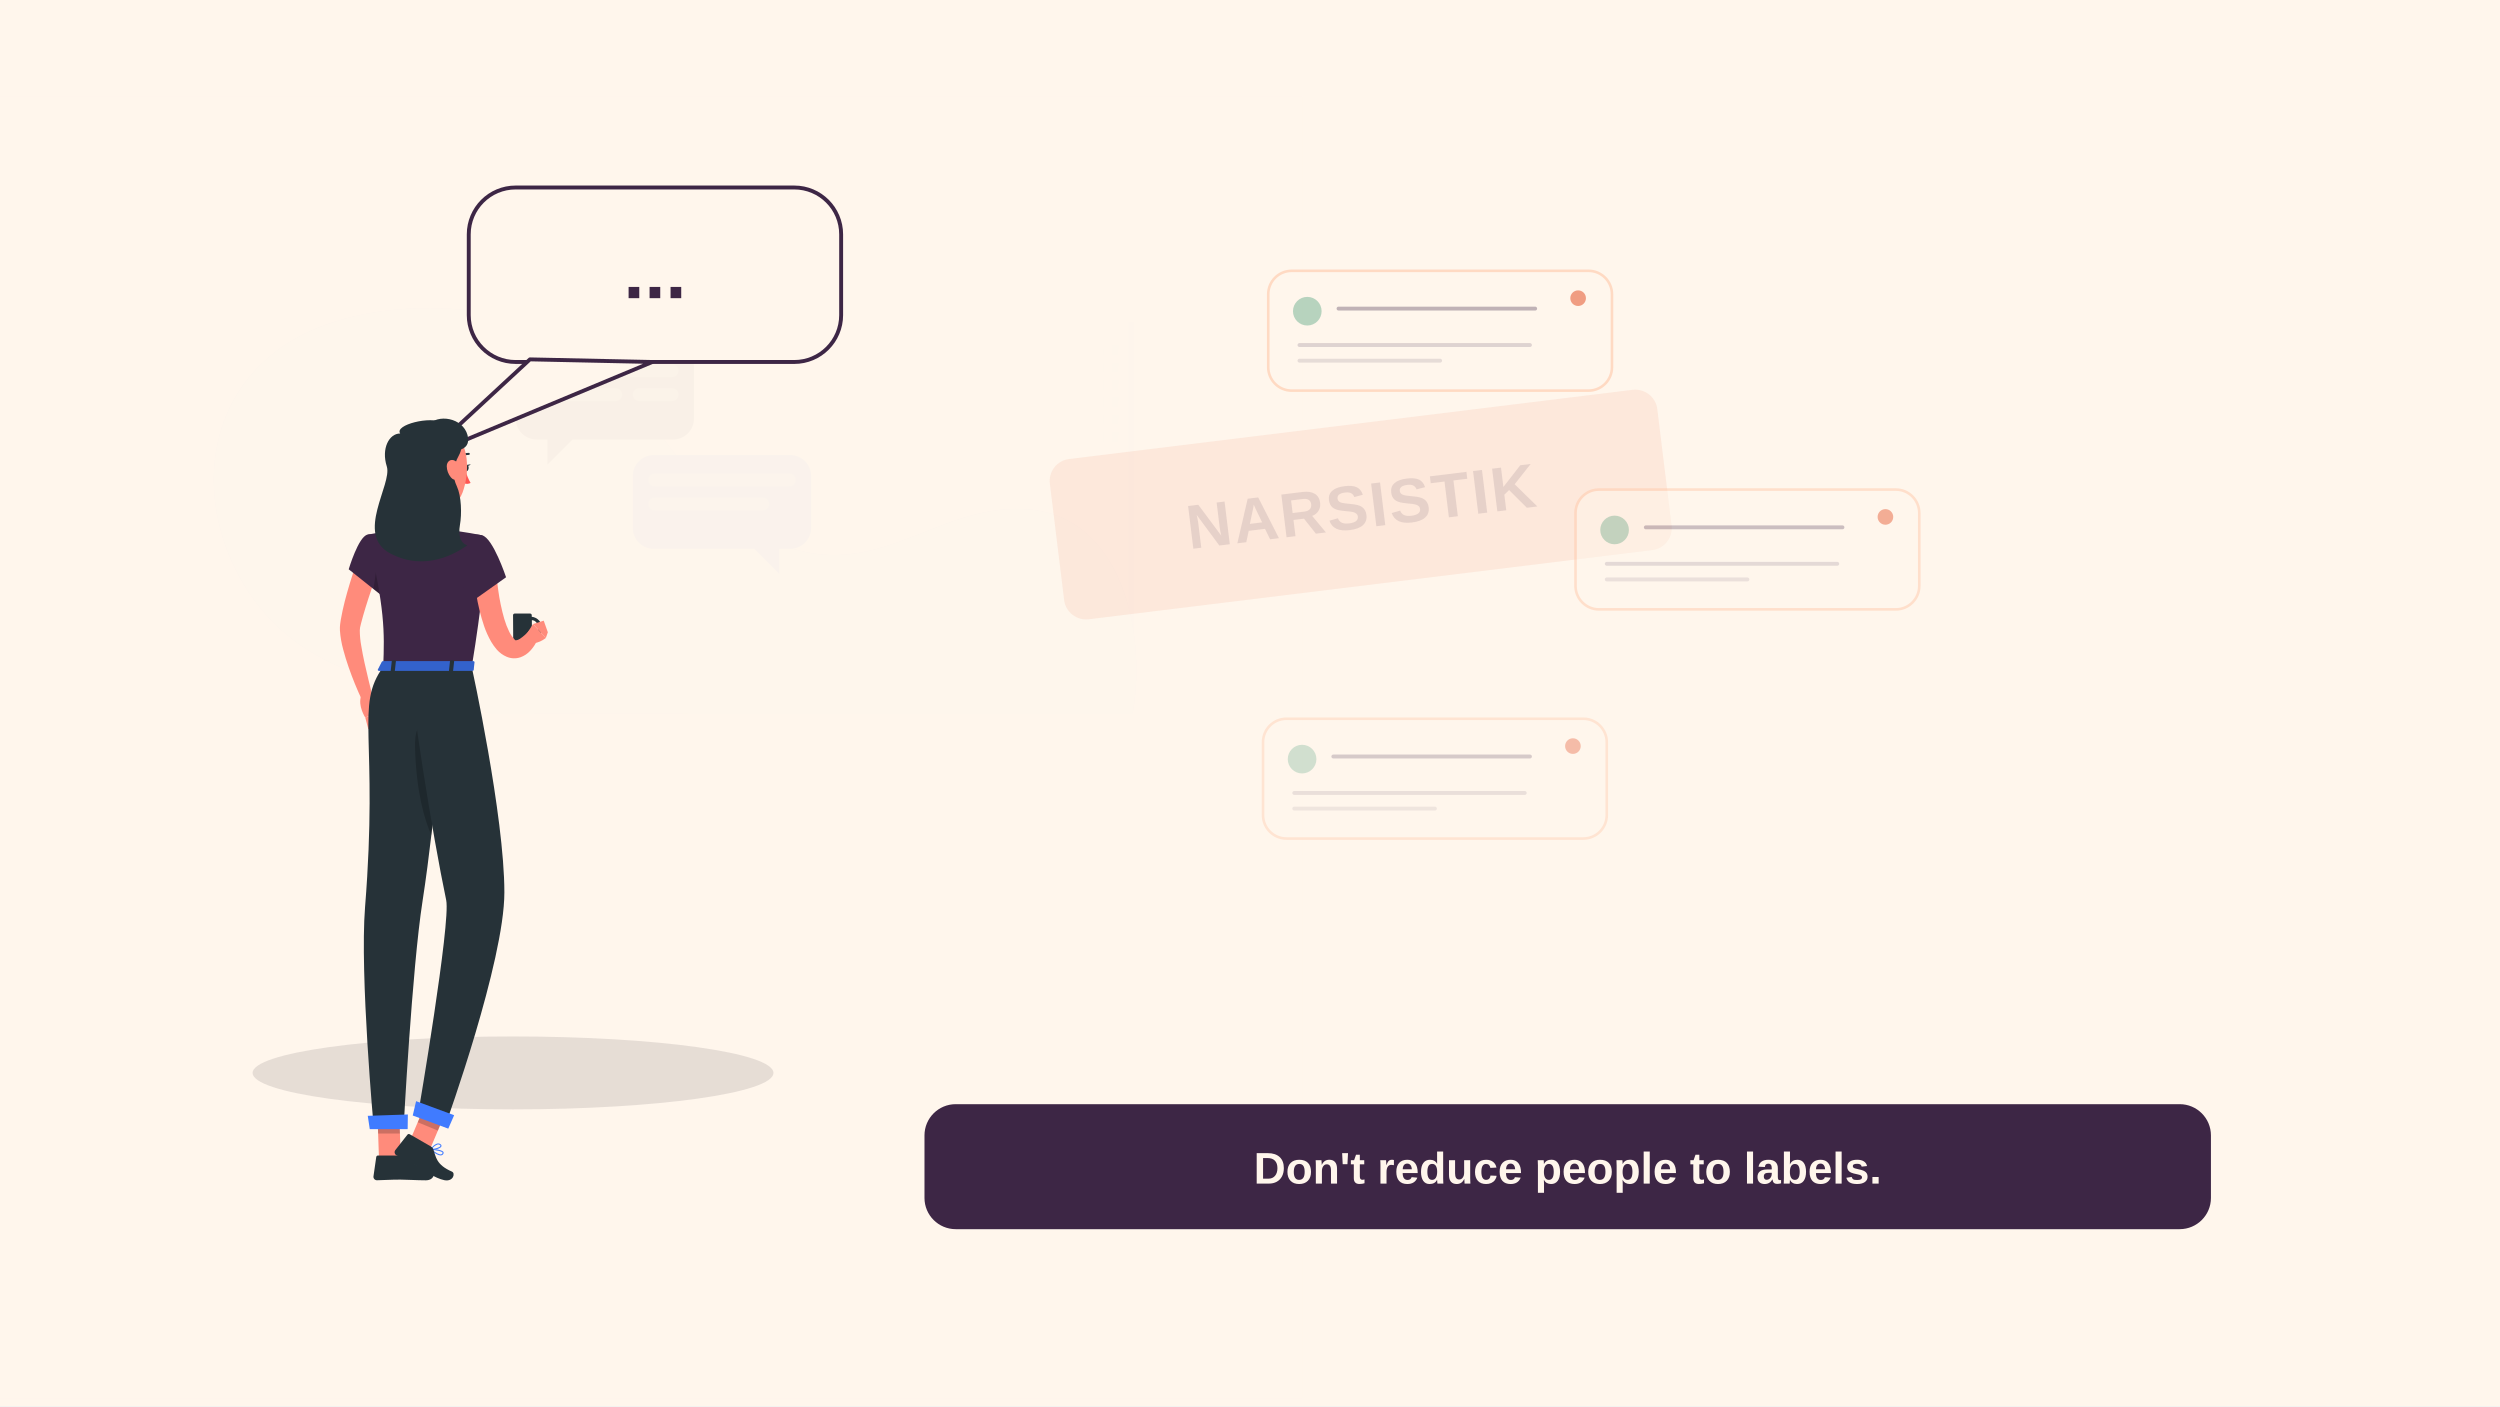
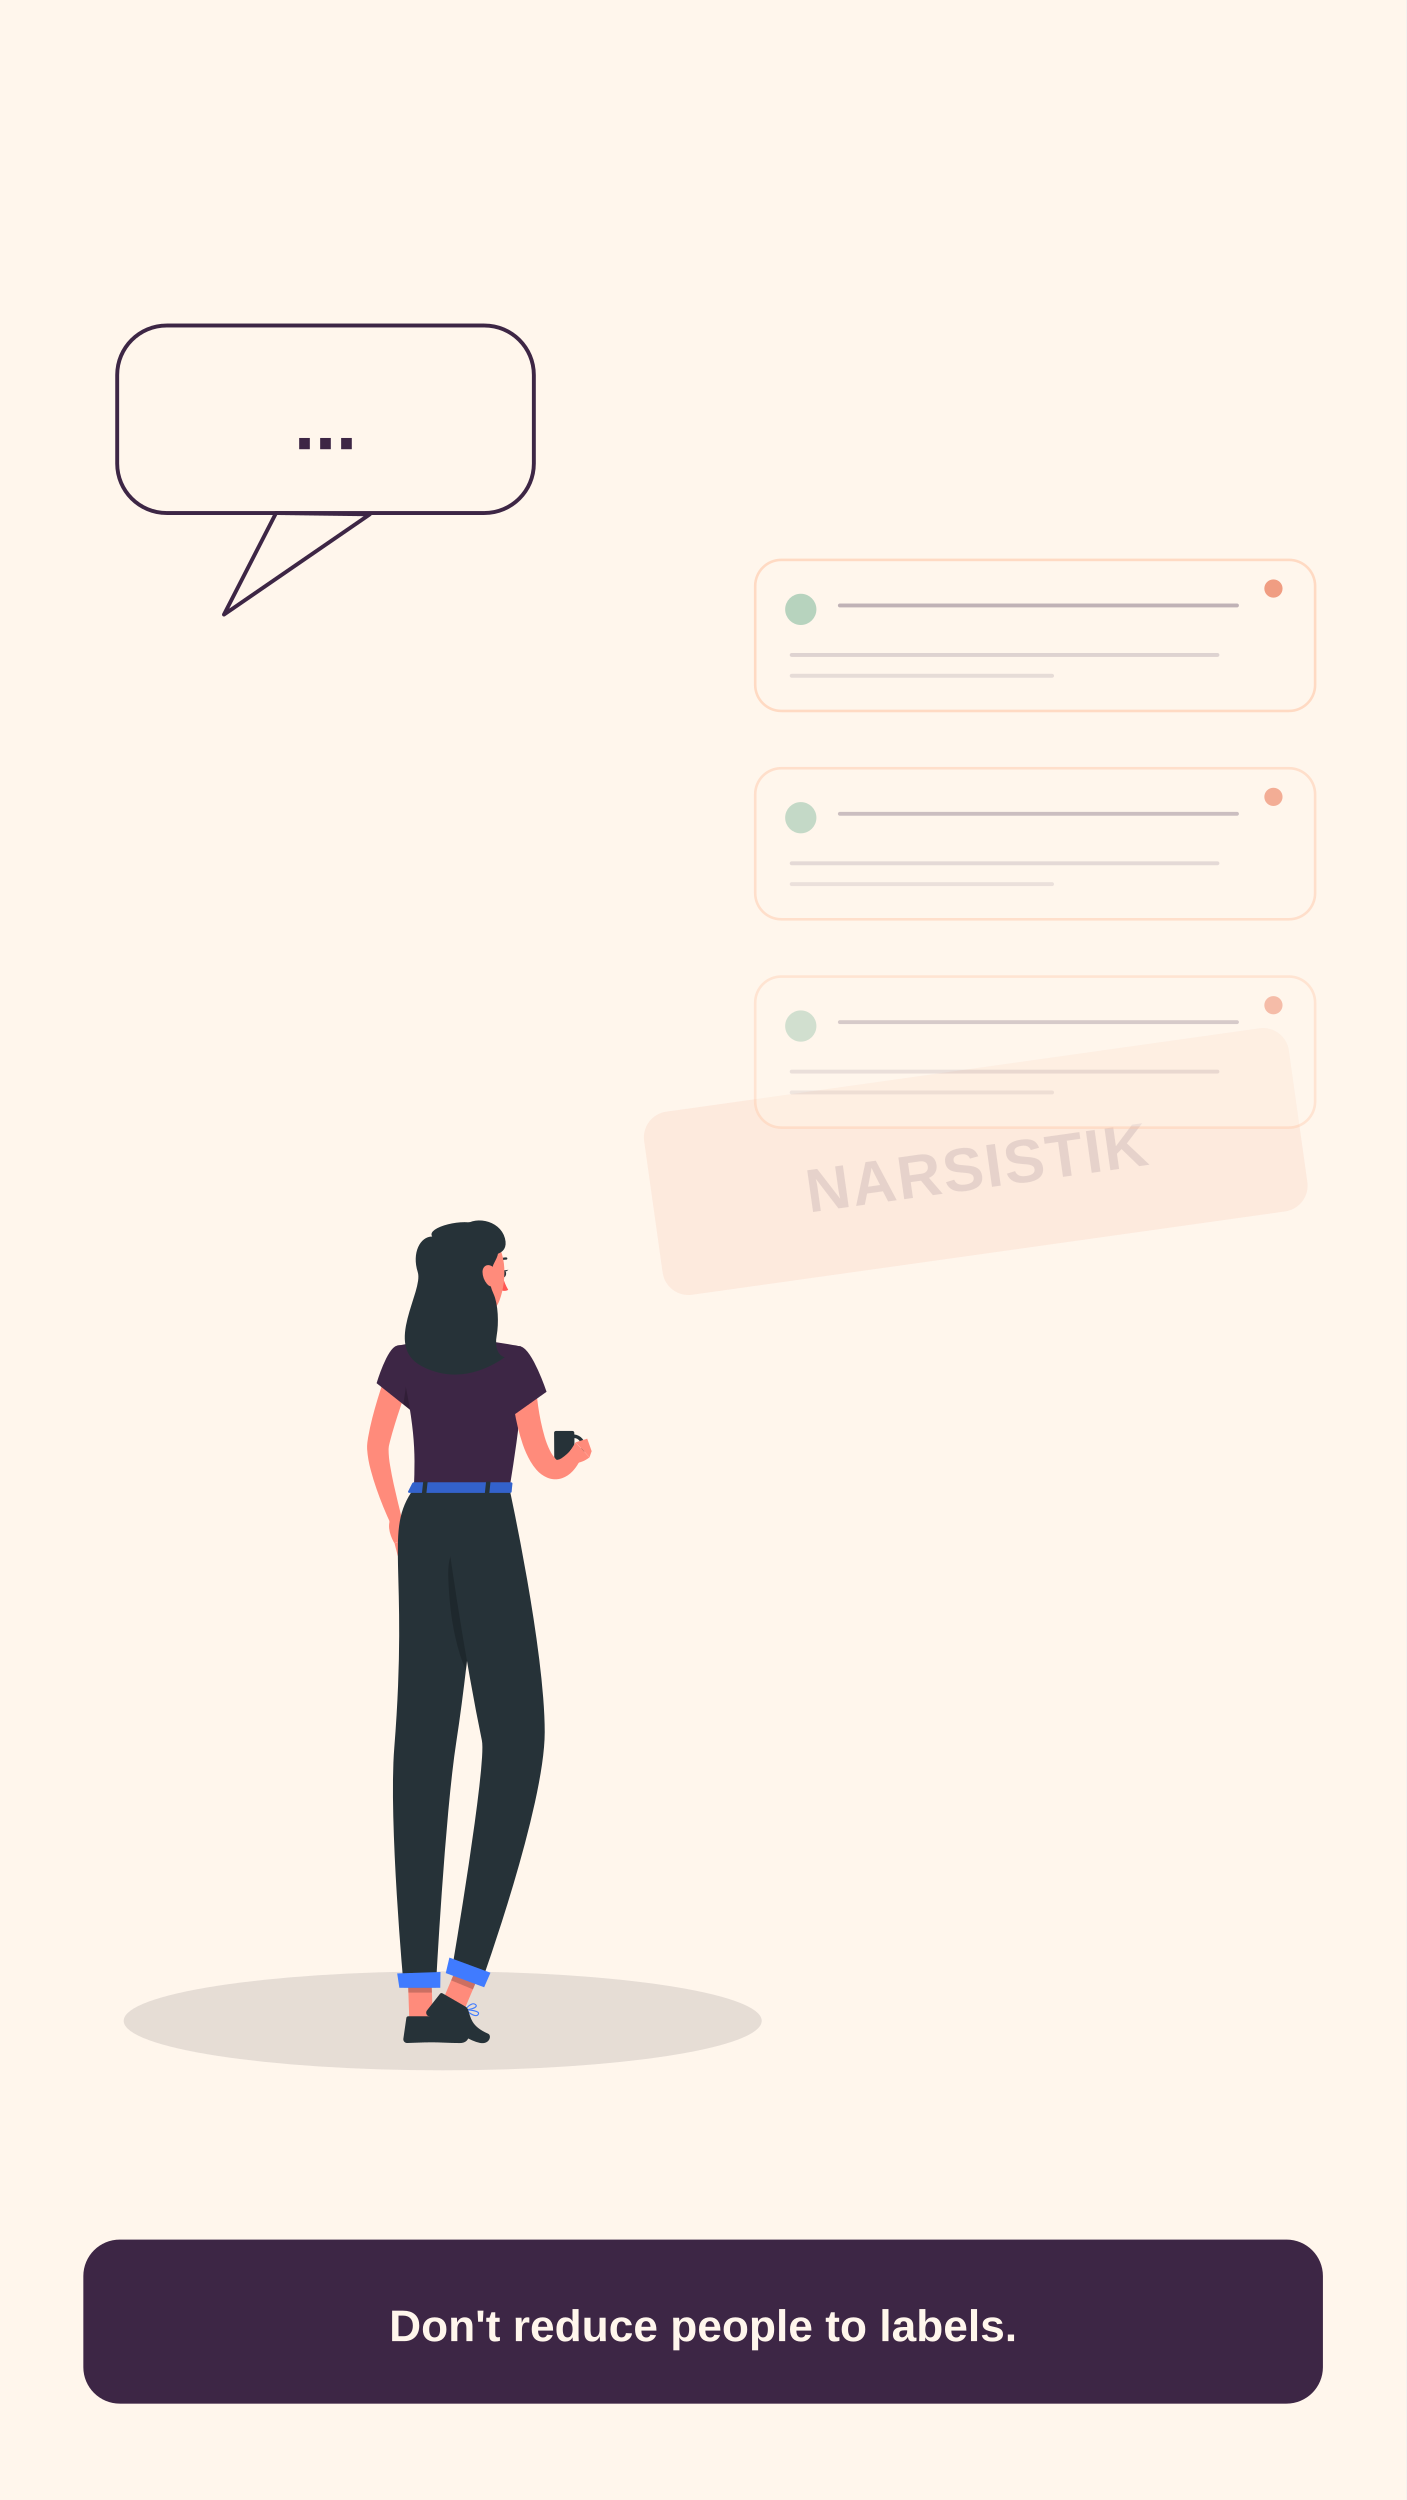
- <svg xmlns="http://www.w3.org/2000/svg" width="1920" height="1080" viewBox="0 0 1920 1080" role="img" aria-labelledby="frame-title frame-desc" data-frame="4D">
-   <rect x="0" y="0" width="1920" height="1080" fill="#FFF6EC" rx="0" />
-   <svg x="0" y="74" width="1000" height="1000" viewBox="0 0 500 500" preserveAspectRatio="xMidYMid meet" overflow="hidden" aria-label="Co-workers · Rafiki illustration, Storyset Rafiki" opacity="0.24">
-     <g id="scoworkers-background-complete">
-       <rect y="382.4" width="500" height="0.25" style="fill:#ebebeb" />
-       <rect x="416.78" y="398.49" width="33.12" height="0.25" style="fill:#ebebeb" />
-       <rect x="322.53" y="401.21" width="8.69" height="0.25" style="fill:#ebebeb" />
-       <rect x="396.59" y="389.21" width="19.19" height="0.25" style="fill:#ebebeb" />
-       <rect x="52.46" y="390.89" width="43.19" height="0.25" style="fill:#ebebeb" />
-       <rect x="104.56" y="390.89" width="6.33" height="0.25" style="fill:#ebebeb" />
-       <rect x="131.47" y="395.11" width="93.68" height="0.25" style="fill:#ebebeb" />
-       <path d="M237,337.8H43.91a5.71,5.71,0,0,1-5.7-5.71V60.66A5.71,5.71,0,0,1,43.91,55H237a5.71,5.71,0,0,1,5.71,5.71V332.09A5.71,5.71,0,0,1,237,337.8ZM43.91,55.2a5.46,5.46,0,0,0-5.45,5.46V332.09a5.46,5.46,0,0,0,5.45,5.46H237a5.47,5.47,0,0,0,5.46-5.46V60.66A5.47,5.47,0,0,0,237,55.2Z" style="fill:#ebebeb" />
-       <path d="M453.31,337.8H260.21a5.72,5.72,0,0,1-5.71-5.71V60.66A5.72,5.72,0,0,1,260.21,55h193.1A5.71,5.71,0,0,1,459,60.66V332.09A5.71,5.71,0,0,1,453.31,337.8ZM260.21,55.2a5.47,5.47,0,0,0-5.46,5.46V332.09a5.47,5.47,0,0,0,5.46,5.46h193.1a5.47,5.47,0,0,0,5.46-5.46V60.66a5.47,5.47,0,0,0-5.46-5.46Z" style="fill:#ebebeb" />
-       <rect x="216.67" y="86.47" width="218.79" height="122.22" transform="translate(652.13 295.16) rotate(180)" style="fill:#e6e6e6" />
-       <rect x="212.03" y="86.47" width="221.26" height="122.22" transform="translate(645.32 295.16) rotate(180)" style="fill:#f0f0f0" />
-       <rect x="216.67" y="208.69" width="218.79" height="8.62" transform="translate(652.13 426) rotate(180)" style="fill:#e6e6e6" />
-       <rect x="204.3" y="208.69" width="221.26" height="8.62" transform="translate(629.86 426) rotate(180)" style="fill:#f0f0f0" />
-       <rect x="268.04" y="43.45" width="109.23" height="208.27" transform="translate(470.24 -175.08) rotate(90)" style="fill:#fafafa" />
-       <polygon points="371.68 202.19 333.55 92.96 294.52 92.96 332.65 202.19 371.68 202.19" style="fill:#fff" />
-       <path d="M423.78,140.77a.47.47,0,0,0,.47-.47V97.19a.47.47,0,0,0-.93,0V140.3A.47.47,0,0,0,423.78,140.77Z" style="fill:#f0f0f0" />
-       <polygon points="317.99 202.19 279.85 92.96 266.35 92.96 304.49 202.19 317.99 202.19" style="fill:#fff" />
-       <rect x="164.32" y="147.17" width="109.23" height="0.82" transform="translate(366.52 -71.36) rotate(90)" style="fill:#e6e6e6" />
-       <polygon points="210.49 99.51 429.28 99.51 429.88 95.49 211.09 95.49 210.49 99.51" style="fill:#e6e6e6;opacity:0.4" />
-       <polygon points="210.49 106.16 429.28 106.16 429.88 102.13 211.09 102.13 210.49 106.16" style="fill:#e6e6e6;opacity:0.4" />
-       <polygon points="210.49 112.8 429.28 112.8 429.88 108.78 211.09 108.78 210.49 112.8" style="fill:#e6e6e6;opacity:0.4" />
-       <polygon points="210.49 119.44 429.28 119.44 429.88 115.42 211.09 115.42 210.49 119.44" style="fill:#e6e6e6;opacity:0.4" />
-       <polygon points="210.49 126.09 429.28 126.09 429.88 122.06 211.09 122.06 210.49 126.09" style="fill:#e6e6e6;opacity:0.4" />
-       <polygon points="210.49 132.73 429.28 132.73 429.88 128.71 211.09 128.71 210.49 132.73" style="fill:#e6e6e6;opacity:0.4" />
-       <rect x="369.52" y="292.8" width="52.6" height="89.59" style="fill:#e0e0e0" />
-       <polygon points="422.12 292.8 369.52 292.8 380.08 285.33 432.68 285.33 422.12 292.8" style="fill:#e0e0e0" />
-       <polygon points="318.25 285.33 265.65 285.33 276.21 292.8 328.81 292.8 318.25 285.33" style="fill:#f5f5f5" />
-       <rect x="276.21" y="292.8" width="93.32" height="89.59" transform="translate(645.73 675.2) rotate(180)" style="fill:#f5f5f5" />
-       <rect x="340.16" y="302.54" width="29.36" height="53.13" transform="translate(709.69 658.2) rotate(180)" style="fill:#f0f0f0" />
-       <rect x="288.78" y="350.03" width="10.72" height="10.72" transform="translate(588.28 710.77) rotate(180)" style="fill:#f0f0f0" />
-       <rect x="288.78" y="363.3" width="10.72" height="10.72" transform="translate(588.28 737.31) rotate(180)" style="fill:#f0f0f0" />
-       <rect x="300.95" y="350.03" width="10.72" height="10.72" transform="translate(612.62 710.77) rotate(180)" style="fill:#f0f0f0" />
-       <rect x="300.95" y="363.3" width="10.72" height="10.72" transform="translate(612.62 737.31) rotate(180)" style="fill:#f0f0f0" />
-       <rect x="369.52" y="302.54" width="15.15" height="53.13" style="fill:#e6e6e6" />
-       <rect x="183.92" y="270.03" width="19.09" height="106.58" transform="translate(386.92 646.64) rotate(180)" style="fill:#f0f0f0" />
-       <rect x="74.06" y="376.61" width="125.28" height="5.79" transform="translate(273.39 759.01) rotate(180)" style="fill:#f0f0f0" />
-       <rect x="70.39" y="270.03" width="113.53" height="106.58" style="fill:#f5f5f5" />
-       <rect x="77.89" y="281.28" width="98.52" height="37.57" style="fill:#f0f0f0" />
-       <rect x="77.89" y="327.79" width="98.52" height="37.57" style="fill:#f0f0f0" />
-       <rect x="102.15" y="288.93" width="50" height="4.11" rx="1.69" transform="translate(254.31 581.97) rotate(180)" style="fill:#f5f5f5" />
-       <rect x="102.15" y="335.44" width="50" height="4.11" rx="1.69" transform="translate(254.31 675) rotate(180)" style="fill:#f5f5f5" />
-       <rect x="91.43" y="86.47" width="85.69" height="166.2" transform="translate(268.55 339.13) rotate(180)" style="fill:#e6e6e6" />
-       <rect x="85.82" y="86.47" width="89.79" height="166.2" transform="translate(261.43 339.13) rotate(180)" style="fill:#f5f5f5" />
-       <polygon points="161.41 249.23 168.29 89.91 100.02 89.91 93.15 249.23 161.41 249.23" style="fill:#fff" />
-     </g>
-     <g id="scoworkers-background-simple">
-       <path d="M289.46,166.76c-31.4-19-43.22-60-77-75.85-29.7-14-80.39-13.67-107.18,7.51-29.87,23.63-29.22,65.48-7.59,95.14,23.8,32.64,64.46,33.05,98.71,46.47,60,23.51,187.36,111.68,233.12,14.79,14.2-30.07,7.73-91.08-32.58-96C358.18,154.06,333.66,193.5,289.46,166.76Z" style="fill:#407BFF" />
-       <path d="M289.46,166.76c-31.4-19-43.22-60-77-75.85-29.7-14-80.39-13.67-107.18,7.51-29.87,23.63-29.22,65.48-7.59,95.14,23.8,32.64,64.46,33.05,98.71,46.47,60,23.51,187.36,111.68,233.12,14.79,14.2-30.07,7.73-91.08-32.58-96C358.18,154.06,333.66,193.5,289.46,166.76Z" style="fill:#fff;opacity:0.9" />
-     </g>
-     <g id="scoworkers-Shadow">
-       <ellipse id="scoworkers-path" cx="250" cy="416.24" rx="193.89" ry="11.32" style="fill:#f5f5f5" />
-     </g>
-     <g id="scoworkers-Chat">
-       <path d="M303.49,137.75H251a8,8,0,0,0-8,8v20a8,8,0,0,0,8,8h38.61l9.67,9.67v-9.67h4.19a8.06,8.06,0,0,0,8-8v-20A8.05,8.05,0,0,0,303.49,137.75Z" style="fill:#407BFF" />
-       <path d="M303.11,149.77H251.4a2.47,2.47,0,0,1-2.46-2.46h0a2.47,2.47,0,0,1,2.46-2.46h51.71a2.47,2.47,0,0,1,2.46,2.46h0A2.47,2.47,0,0,1,303.11,149.77Z" style="fill:#fff;opacity:0.4" />
-       <path d="M292.89,159H251.4a2.46,2.46,0,0,1-2.46-2.46h0a2.47,2.47,0,0,1,2.46-2.46h41.49a2.47,2.47,0,0,1,2.46,2.46h0A2.46,2.46,0,0,1,292.89,159Z" style="fill:#fff;opacity:0.4" />
-       <path d="M206,95.77h52.47a8,8,0,0,1,8,8v20a8,8,0,0,1-8,8H219.88l-9.67,9.67v-9.67H206a8.06,8.06,0,0,1-8-8v-20A8.06,8.06,0,0,1,206,95.77Z" style="fill:#263238" />
-       <path d="M206.4,107.79h51.71a2.46,2.46,0,0,0,2.46-2.46h0a2.47,2.47,0,0,0-2.46-2.46H206.4a2.47,2.47,0,0,0-2.46,2.46h0A2.46,2.46,0,0,0,206.4,107.79Z" style="fill:#fff;opacity:0.4" />
-       <path d="M245.45,117h12.66a2.47,2.47,0,0,0,2.46-2.46h0a2.46,2.46,0,0,0-2.46-2.46H245.45a2.46,2.46,0,0,0-2.45,2.46h0A2.46,2.46,0,0,0,245.45,117Z" style="fill:#fff;opacity:0.4" />
-       <path d="M215.78,117h20.66a2.47,2.47,0,0,0,2.46-2.46h0a2.46,2.46,0,0,0-2.46-2.46H215.78a2.46,2.46,0,0,0-2.46,2.46h0A2.46,2.46,0,0,0,215.78,117Z" style="fill:#fff;opacity:0.4" />
-     </g>
-     <g id="scoworkers-Desk">
-       <rect x="172.13" y="283.07" width="171.06" height="5.95" transform="translate(515.33 572.08) rotate(180)" style="fill:#407BFF" />
-       <rect x="343.19" y="283.07" width="23.88" height="5.95" style="fill:#407BFF" />
-       <rect x="298.89" y="283.07" width="68.19" height="5.95" style="opacity:0.2" />
-       <polygon points="364.75 415.11 314.41 415.11 314.41 289.01 316.41 289.01 316.41 413.11 362.75 413.11 362.75 289.01 364.75 289.01 364.75 415.11" style="fill:#263238" />
-       <polygon points="224.31 415.11 173.97 415.11 173.97 289.01 175.97 289.01 175.97 413.11 222.31 413.11 222.31 289.01 224.31 289.01 224.31 415.11" style="fill:#263238" />
-       <path d="M209.77,281.09h86a2,2,0,0,1,2,2h-90A2,2,0,0,1,209.77,281.09Z" style="fill:#407BFF" />
-       <path d="M209.77,281.09h86a2,2,0,0,1,2,2h-90A2,2,0,0,1,209.77,281.09Z" style="fill:#fff;opacity:0.2" />
-       <path d="M270.71,281.09h25.11a2,2,0,0,1,2,2H268.74A2,2,0,0,1,270.71,281.09Z" style="fill:#263238" />
-       <path d="M205.22,237.09h58.83a4.19,4.19,0,0,1,4,3.5l5.27,37a3,3,0,0,1-3,3.5H211.48a4.18,4.18,0,0,1-4-3.5l-5.27-37A3,3,0,0,1,205.22,237.09Z" style="fill:#263238" />
-       <path d="M203.22,237.09h58.83a4.19,4.19,0,0,1,4,3.5l5.27,37a3,3,0,0,1-3,3.5H209.48a4.18,4.18,0,0,1-4-3.5l-5.27-37A3,3,0,0,1,203.22,237.09Z" style="fill:#407BFF" />
-       <path d="M203.22,237.09h58.83a4.19,4.19,0,0,1,4,3.5l5.27,37a3,3,0,0,1-3,3.5H209.48a4.18,4.18,0,0,1-4-3.5l-5.27-37A3,3,0,0,1,203.22,237.09Z" style="fill:#fff;opacity:0.2" />
-     </g>
-   </svg>
-   <rect x="0" y="74" width="1000" height="1000" fill="#FFF6EC" rx="0" opacity="0.88" />
-   <rect x="200" y="548" width="790" height="440" fill="#FFF6EC" rx="12" />
+ <svg xmlns="http://www.w3.org/2000/svg" width="1080" height="1920" viewBox="0 0 1080 1920" role="img" aria-labelledby="frame-title frame-desc" data-format="portrait-9x16" data-frame="4D">
+   <rect x="0" y="0" width="1080" height="1920" fill="#FFF6EC" rx="0" id="scene-background" />
  <g id="dina-isolation-shadow">
-     <ellipse cx="394" cy="824" rx="200" ry="28" fill="#2A1F2D" opacity="0.12" />
+     <ellipse cx="340" cy="1552" rx="245" ry="38" fill="#2A1F2D" opacity="0.12" />
  </g>
-   <g id="fading-narcissistic-stamp" transform="rotate(-7 1000 390)">
-     <rect x="810" y="331" width="470" height="124" fill="#E4572E" rx="17" opacity="0.09" />
-     <text x="1045" y="411" fill="#3D2645" font-family="Arial, Helvetica, sans-serif" font-size="48" font-weight="700" text-anchor="middle" letter-spacing="1.4" opacity="0.12">
-       <tspan x="1045" dy="0">NARSISTIK</tspan>
+   <g id="fading-narcissistic-stamp" transform="rotate(-8 700 900)">
+     <rect x="500" y="828" width="500" height="142" fill="#E4572E" rx="20" opacity="0.08" />
+     <text x="750" y="920" fill="#3D2645" font-family="Arial, Helvetica, sans-serif" font-size="47" font-weight="700" text-anchor="middle" letter-spacing="1.4" opacity="0.12">
+       <tspan x="750" dy="0">NARSISTIK</tspan>
    </text>
  </g>
  <g id="dina-empty-speech-bubble">
-     <rect x="360" y="144" width="286" height="134" fill="#FFF6EC" rx="36" stroke="#3D2645" stroke-width="3" />
-     <path d="M407,276 L326,351 L501,278 Z" fill="#FFF6EC" stroke="#3D2645" stroke-width="3" stroke-linecap="round" stroke-linejoin="round" />
-     <text x="503" y="229" fill="#3D2645" font-family="Arial, Helvetica, sans-serif" font-size="58" font-weight="700" text-anchor="middle" letter-spacing="0">
-       <tspan x="503" dy="0">...</tspan>
+     <rect x="90" y="250" width="320" height="144" fill="#FFF6EC" rx="38" stroke="#3D2645" stroke-width="3" />
+     <path d="M212,394 L172,472 L284,395 Z" fill="#FFF6EC" stroke="#3D2645" stroke-width="3" stroke-linecap="round" stroke-linejoin="round" />
+     <text x="250" y="345" fill="#3D2645" font-family="Arial, Helvetica, sans-serif" font-size="58" font-weight="700" text-anchor="middle" letter-spacing="0">
+       <tspan x="250" dy="0">...</tspan>
    </text>
  </g>
  <g id="unanswered-group-notifications">
    <g id="unanswered-notification-1" opacity="0.56">
-       <rect x="974" y="208" width="264" height="92" fill="#FFF6EC" rx="18" stroke="#FFC4A3" stroke-width="2" />
-       <circle cx="1004" cy="239" r="11" fill="#7FB89A" />
-       <line x1="1028" y1="237" x2="1179" y2="237" stroke="#3D2645" stroke-width="3" stroke-linecap="round" opacity="0.58" />
-       <line x1="998" y1="265" x2="1175" y2="265" stroke="#3D2645" stroke-width="3" stroke-linecap="round" opacity="0.3" />
-       <line x1="998" y1="277" x2="1106" y2="277" stroke="#3D2645" stroke-width="3" stroke-linecap="round" opacity="0.23" />
-       <circle cx="1212" cy="229" r="6" fill="#E4572E" />
+       <rect x="580" y="430" width="430" height="116" fill="#FFF6EC" rx="20" stroke="#FFC4A3" stroke-width="2" />
+       <circle cx="615" cy="468" r="12" fill="#7FB89A" />
+       <line x1="645" y1="465" x2="950" y2="465" stroke="#3D2645" stroke-width="3" stroke-linecap="round" opacity="0.58" />
+       <line x1="608" y1="503" x2="935" y2="503" stroke="#3D2645" stroke-width="3" stroke-linecap="round" opacity="0.3" />
+       <line x1="608" y1="519" x2="808" y2="519" stroke="#3D2645" stroke-width="3" stroke-linecap="round" opacity="0.23" />
+       <circle cx="978" cy="452" r="7" fill="#E4572E" />
    </g>
    <g id="unanswered-notification-2" opacity="0.46">
-       <rect x="1210" y="376" width="264" height="92" fill="#FFF6EC" rx="18" stroke="#FFC4A3" stroke-width="2" />
-       <circle cx="1240" cy="407" r="11" fill="#7FB89A" />
-       <line x1="1264" y1="405" x2="1415" y2="405" stroke="#3D2645" stroke-width="3" stroke-linecap="round" opacity="0.58" />
-       <line x1="1234" y1="433" x2="1411" y2="433" stroke="#3D2645" stroke-width="3" stroke-linecap="round" opacity="0.3" />
-       <line x1="1234" y1="445" x2="1342" y2="445" stroke="#3D2645" stroke-width="3" stroke-linecap="round" opacity="0.23" />
-       <circle cx="1448" cy="397" r="6" fill="#E4572E" />
+       <rect x="580" y="590" width="430" height="116" fill="#FFF6EC" rx="20" stroke="#FFC4A3" stroke-width="2" />
+       <circle cx="615" cy="628" r="12" fill="#7FB89A" />
+       <line x1="645" y1="625" x2="950" y2="625" stroke="#3D2645" stroke-width="3" stroke-linecap="round" opacity="0.58" />
+       <line x1="608" y1="663" x2="935" y2="663" stroke="#3D2645" stroke-width="3" stroke-linecap="round" opacity="0.3" />
+       <line x1="608" y1="679" x2="808" y2="679" stroke="#3D2645" stroke-width="3" stroke-linecap="round" opacity="0.23" />
+       <circle cx="978" cy="612" r="7" fill="#E4572E" />
    </g>
    <g id="unanswered-notification-3" opacity="0.36">
-       <rect x="970" y="552" width="264" height="92" fill="#FFF6EC" rx="18" stroke="#FFC4A3" stroke-width="2" />
-       <circle cx="1000" cy="583" r="11" fill="#7FB89A" />
-       <line x1="1024" y1="581" x2="1175" y2="581" stroke="#3D2645" stroke-width="3" stroke-linecap="round" opacity="0.58" />
-       <line x1="994" y1="609" x2="1171" y2="609" stroke="#3D2645" stroke-width="3" stroke-linecap="round" opacity="0.3" />
-       <line x1="994" y1="621" x2="1102" y2="621" stroke="#3D2645" stroke-width="3" stroke-linecap="round" opacity="0.23" />
-       <circle cx="1208" cy="573" r="6" fill="#E4572E" />
+       <rect x="580" y="750" width="430" height="116" fill="#FFF6EC" rx="20" stroke="#FFC4A3" stroke-width="2" />
+       <circle cx="615" cy="788" r="12" fill="#7FB89A" />
+       <line x1="645" y1="785" x2="950" y2="785" stroke="#3D2645" stroke-width="3" stroke-linecap="round" opacity="0.58" />
+       <line x1="608" y1="823" x2="935" y2="823" stroke="#3D2645" stroke-width="3" stroke-linecap="round" opacity="0.3" />
+       <line x1="608" y1="839" x2="808" y2="839" stroke="#3D2645" stroke-width="3" stroke-linecap="round" opacity="0.23" />
+       <circle cx="978" cy="772" r="7" fill="#E4572E" />
    </g>
  </g>
-   <svg x="0" y="74" width="1000" height="1000" viewBox="0 0 500 500" preserveAspectRatio="xMidYMid meet" overflow="hidden" aria-label="Co-workers · Rafiki illustration, Storyset Rafiki">
+   <svg x="0" y="670" width="1080" height="1080" viewBox="0 0 500 500" preserveAspectRatio="xMidYMid meet" overflow="hidden" aria-label="Co-workers · Rafiki illustration, Storyset Rafiki">
    <g id="scoworkers-character-1">
      <path d="M145.6,180.44l-2.12,6.33c-.72,2.11-1.44,4.23-2.11,6.34s-1.34,4.22-1.93,6.31c-.29,1.05-.58,2.08-.84,3.11l-.34,1.48a6.43,6.43,0,0,0-.1,1.05,33.47,33.47,0,0,0,.57,6c.34,2.13.79,4.29,1.25,6.46,1,4.33,2,8.72,3.11,13l-4,1.46a126.94,126.94,0,0,1-5.22-12.79c-.77-2.19-1.45-4.41-2.06-6.71a37.48,37.48,0,0,1-1.28-7.4,13.47,13.47,0,0,1,.08-2.33l.27-1.86c.21-1.19.43-2.37.69-3.51.51-2.3,1.07-4.55,1.71-6.77s1.28-4.43,2-6.61,1.43-4.35,2.27-6.53Z" style="fill:#ff8b7b" />
      <path d="M142.7,229.57l5,5.9-7.44,3.08s-2.9-4.49-1.61-8.2Z" style="fill:#ff8b7b" />
      <polygon points="146.72 242.33 141.42 242.97 140.27 238.55 147.71 235.47 146.72 242.33" style="fill:#ff8b7b" />
      <path d="M157.43,408.18a10.27,10.27,0,0,1-2.22-.3.22.22,0,0,1-.15-.16.2.2,0,0,1,.09-.2c.29-.19,2.83-1.83,3.81-1.39a.68.68,0,0,1,.39.56,1.13,1.13,0,0,1-.33,1.05A2.37,2.37,0,0,1,157.43,408.18Zm-1.65-.59c1.45.3,2.55.25,3-.14a.77.77,0,0,0,.21-.71.3.3,0,0,0-.17-.25C158.28,406.26,156.81,407,155.78,407.59Z" style="fill:#407BFF" />
      <path d="M155.26,407.88l-.1,0a.21.21,0,0,1-.1-.17c0-.11,0-2.52.92-3.32a1,1,0,0,1,.84-.27.69.69,0,0,1,.67.55c.19,1-1.33,2.75-2.13,3.21A.18.18,0,0,1,155.26,407.88Zm1.42-3.39a.65.65,0,0,0-.43.17,4.53,4.53,0,0,0-.78,2.64c.8-.64,1.75-2,1.63-2.57,0-.09-.07-.21-.33-.24Z" style="fill:#407BFF" />
      <path d="M156,148.07c1,5,3,15-.45,18.35,0,0,1.35,5,10.59,5,10.16,0,4.85-5,4.85-5-5.54-1.32-5.4-5.43-4.43-9.3Z" style="fill:#ff8b7b" />
      <path d="M177,139a.39.39,0,0,0,.33-.14,3.15,3.15,0,0,1,2.62-1.17.4.4,0,0,0,.44-.35.39.39,0,0,0-.34-.44,3.94,3.94,0,0,0-3.32,1.45.41.41,0,0,0,0,.56A.35.35,0,0,0,177,139Z" style="fill:#263238" />
      <path d="M178.82,143.88a18.2,18.2,0,0,0,1.89,4.57,2.89,2.89,0,0,1-2.44.16Z" style="fill:#ff5652" />
      <path d="M178.36,142.66c-.08.67.21,1.25.65,1.31s.86-.45.94-1.13-.22-1.25-.65-1.3S178.44,142,178.36,142.66Z" style="fill:#263238" />
      <path d="M179.1,141.55l1.66-.27S179.79,142.44,179.1,141.55Z" style="fill:#263238" />
      <polygon points="145.52 407.69 153.9 407.69 153.24 388.29 144.86 388.29 145.52 407.69" style="fill:#ff8b7b" />
      <path d="M154.56,406.72h-9.41a.66.66,0,0,0-.67.57l-1.07,7.44a1.34,1.34,0,0,0,1.34,1.49c3.28-.05,4.86-.25,9-.25,2.55,0,6.27.27,9.78.27s3.7-3.48,2.24-3.79c-6.56-1.42-7.6-3.36-9.81-5.22A2.21,2.21,0,0,0,154.56,406.72Z" style="fill:#263238" />
      <g style="opacity:0.2">
        <polygon points="144.86 388.29 153.24 388.29 153.57 398.29 145.19 398.29 144.86 388.29" />
      </g>
      <path d="M156.07,137.7c-.46,8.3-.84,11.8,2.83,16.52,5.51,7.1,15.8,5.86,18.74-2.14,2.64-7.19,3-19.56-4.73-23.79A11.34,11.34,0,0,0,156.07,137.7Z" style="fill:#ff8b7b" />
      <path d="M172.17,219.12s-4.87,57.49-9.91,89.89c-4.07,26.17-7.29,87.35-7.29,87.35H143.55s-5.44-59.08-3.37-85c5.23-65.49-4-77.09,6.95-92.27Z" style="fill:#263238" />
      <path d="M159.37,250.15c.48,17.2,3.72,27.85,6.28,33.59,1.34-11.22,2.57-22.93,3.6-33.26C165.74,238.78,159,237.2,159.37,250.15Z" style="opacity:0.2" />
      <path d="M165.31,404.48a.18.18,0,0,1,0-.19.21.21,0,0,1,.19-.13c.43,0,4.17.21,4.78,1.21a.64.64,0,0,1,0,.63,1.08,1.08,0,0,1-.79.65c-1.2.26-3.12-1.23-4.16-2.14Zm4.58,1.06c-.4-.52-2.36-.83-3.84-.94,1.45,1.19,2.69,1.81,3.35,1.67a.72.72,0,0,0,.52-.44.25.25,0,0,0,0-.25S169.9,405.55,169.89,405.54Z" style="fill:#407BFF" />
      <path d="M165.31,404.48l0,0a.23.23,0,0,1,0-.2c.06-.08,1.35-1.94,2.7-2.17a1.43,1.43,0,0,1,1.12.25c.45.32.45.65.37.86-.34.9-3,1.48-4,1.37A.16.16,0,0,1,165.31,404.48Zm3.76-1.66a1,1,0,0,0-.18-.17,1.07,1.07,0,0,0-.82-.18,4.57,4.57,0,0,0-2.22,1.71c1.19,0,3.06-.59,3.27-1.13A.23.23,0,0,0,169.07,402.82Z" style="fill:#407BFF" />
      <polygon points="157.27 401.38 165.08 404.41 168.15 397.15 172.17 387.65 172.64 386.54 164.84 383.5 164.3 384.75 160.41 393.95 157.27 401.38" style="fill:#ff8b7b" />
      <polygon points="160.41 393.95 168.15 397.15 172.17 387.65 164.3 384.75 160.41 393.95" style="opacity:0.2" />
      <path d="M181.15,219.12s12.53,57.14,12.53,86.55c0,26.57-22.36,88.62-22.36,88.62l-10.61-4.37s12.42-72.73,10.63-81.25c-5.19-24.72-13.83-78-13.74-89.55Z" style="fill:#263238" />
      <path d="M165.47,403.25l-8.15-4.7a.67.67,0,0,0-.87.17l-4.64,5.91a1.35,1.35,0,0,0,.42,2c2.87,1.59,4.34,2.21,7.92,4.28,2.21,1.27,7,4.6,10.48,5.28s4.31-2.69,2.93-3.28c-6.16-2.67-6.14-5.76-7.13-8.48A2.2,2.2,0,0,0,165.47,403.25Z" style="fill:#263238" />
      <polygon points="172.14 396.4 158.49 391.36 159.78 385.85 174.39 391.24 172.14 396.4" style="fill:#407BFF" />
      <polygon points="156.54 396.58 141.99 396.58 141.22 391.48 156.62 390.96 156.54 396.58" style="fill:#407BFF" />
      <path d="M133.9,181.61l8.41,6.7,5.05,4s.53-1.41,1.17-3.43c1.22-3.9,2.81-10.08,1.71-12.92-1.73-4.5-5-8.56-9.14-7.66C137.62,169.09,133.9,181.61,133.9,181.61Z" style="fill:#3D2645" />
      <path d="M143.41,189.18l4,3.16s.53-1.41,1.17-3.43l-3-14.85Z" style="opacity:0.2" />
      <path d="M204.19,199.84v-.69a.65.65,0,0,0-.71-.55l-5.77,0a.65.65,0,0,0-.7.56l.06,9.85a.86.86,0,0,0,.87.86l5.44,0a.88.88,0,0,0,.87-.88v-.37a4.42,4.42,0,0,0-.05-8.78Zm.05,7.48,0-6.18c1.35,0,2.51,1.4,2.52,3.07S205.59,207.31,204.24,207.32Z" style="fill:#263238" />
      <path d="M185.15,168.57s4,1.4-4,50.55h-34c.57-13.84.59-22.38-6-50.8a100.28,100.28,0,0,1,14.45-1.9,107.4,107.4,0,0,1,15.44,0C177.63,167,185.15,168.57,185.15,168.57Z" style="fill:#3D2645" />
      <path d="M190.07,178.18c.14,1.82.31,3.81.52,5.72s.46,3.84.73,5.74a79.2,79.2,0,0,0,2.33,11.07,30.41,30.41,0,0,0,1.89,4.88,12.07,12.07,0,0,0,2.07,3c.18.16.15.25.47.3a3.19,3.19,0,0,0,1.51-.54,17.64,17.64,0,0,0,3.74-3.38l3.77,1.93a18.63,18.63,0,0,1-1.41,3.14,14.35,14.35,0,0,1-2.14,2.92,9.29,9.29,0,0,1-3.66,2.42,7.33,7.33,0,0,1-5.37-.2,10.57,10.57,0,0,1-3.72-2.7,19.55,19.55,0,0,1-2.16-3,34.16,34.16,0,0,1-2.78-6.16,75.76,75.76,0,0,1-3-12.3q-.53-3.06-.84-6.15c-.22-2.07-.4-4.06-.49-6.23Z" style="fill:#ff8b7b" />
      <path d="M185.15,168.57c4.17,1,9.18,16.1,9.18,16.1L180,194.83s-5.71-15.61-4.34-20C177.09,170.19,180.1,167.34,185.15,168.57Z" style="fill:#3D2645" />
      <path d="M174.76,141.58c.75-3.53,2.28-3.82,2.53-7.58.18-2.62-2.45-5.94-7.17-8.67s-18.76.82-16.45,4.13c-4.28,0-7.32,5.82-5.14,12.65s-12.32,26.17,1.29,33.39,25.51-.22,29.67-3.11c-2.48-.64-3.64-3.56-2.88-7.78s.58-11.05-1.16-14.83S174.21,144.22,174.76,141.58Z" style="fill:#263238" />
      <path d="M164.33,126.33c3.66-4.53,13.38-3,15.2,3.75s-6.45,6.8-10.2,4.63S161.54,129.79,164.33,126.33Z" style="fill:#263238" />
      <path d="M171.55,142a6.93,6.93,0,0,0,1.58,4.3c1.35,1.65,3,.88,3.35-.9.35-1.61.08-4.4-1.65-5.41S171.58,140.17,171.55,142Z" style="fill:#ff8b7b" />
      <path d="M202.28,206.38l2.39-3.74,4.94,5.33s-3.7,3.12-7,1.61Z" style="fill:#ff8b7b" />
      <polygon points="208.79 201.33 210.37 205.79 209.61 207.97 204.67 202.64 208.79 201.33" style="fill:#ff8b7b" />
      <path d="M146.62,217.13l-1.53,3c-.12.24.16.48.55.48h35.68c.3,0,.56-.15.58-.35l.3-3c0-.21-.24-.39-.58-.39H147.18A.61.61,0,0,0,146.62,217.13Z" style="fill:#407BFF" />
      <path d="M146.62,217.13l-1.53,3c-.12.24.16.48.55.48h35.68c.3,0,.56-.15.58-.35l.3-3c0-.21-.24-.39-.58-.39H147.18A.61.61,0,0,0,146.62,217.13Z" style="opacity:0.2" />
      <path d="M151.25,221h-.93c-.18,0-.32-.1-.31-.21l.44-4c0-.12.17-.21.35-.21h.93c.18,0,.32.09.31.21l-.44,4C151.59,220.88,151.43,221,151.25,221Z" style="fill:#263238" />
      <path d="M173.61,221h-.92c-.18,0-.32-.1-.31-.21l.43-4c0-.12.17-.21.36-.21h.92c.18,0,.32.09.31.21l-.43,4C174,220.88,173.8,221,173.61,221Z" style="fill:#263238" />
    </g>
  </svg>
  <g id="final-onscreen-text">
-     <rect x="710" y="848" width="988" height="96" fill="#3D2645" rx="24" />
-     <text x="1204" y="909" fill="#FFF6EC" font-family="Arial, Helvetica, sans-serif" font-size="34" font-weight="700" text-anchor="middle" letter-spacing="0">
-       <tspan x="1204" dy="0">Don't reduce people to labels.</tspan>
+     <rect x="64" y="1720" width="952" height="126" fill="#3D2645" rx="28" />
+     <text x="540" y="1798" fill="#FFF6EC" font-family="Arial, Helvetica, sans-serif" font-size="34" font-weight="700" text-anchor="middle" letter-spacing="0">
+       <tspan x="540" dy="0">Don't reduce people to labels.</tspan>
    </text>
  </g>
</svg>
